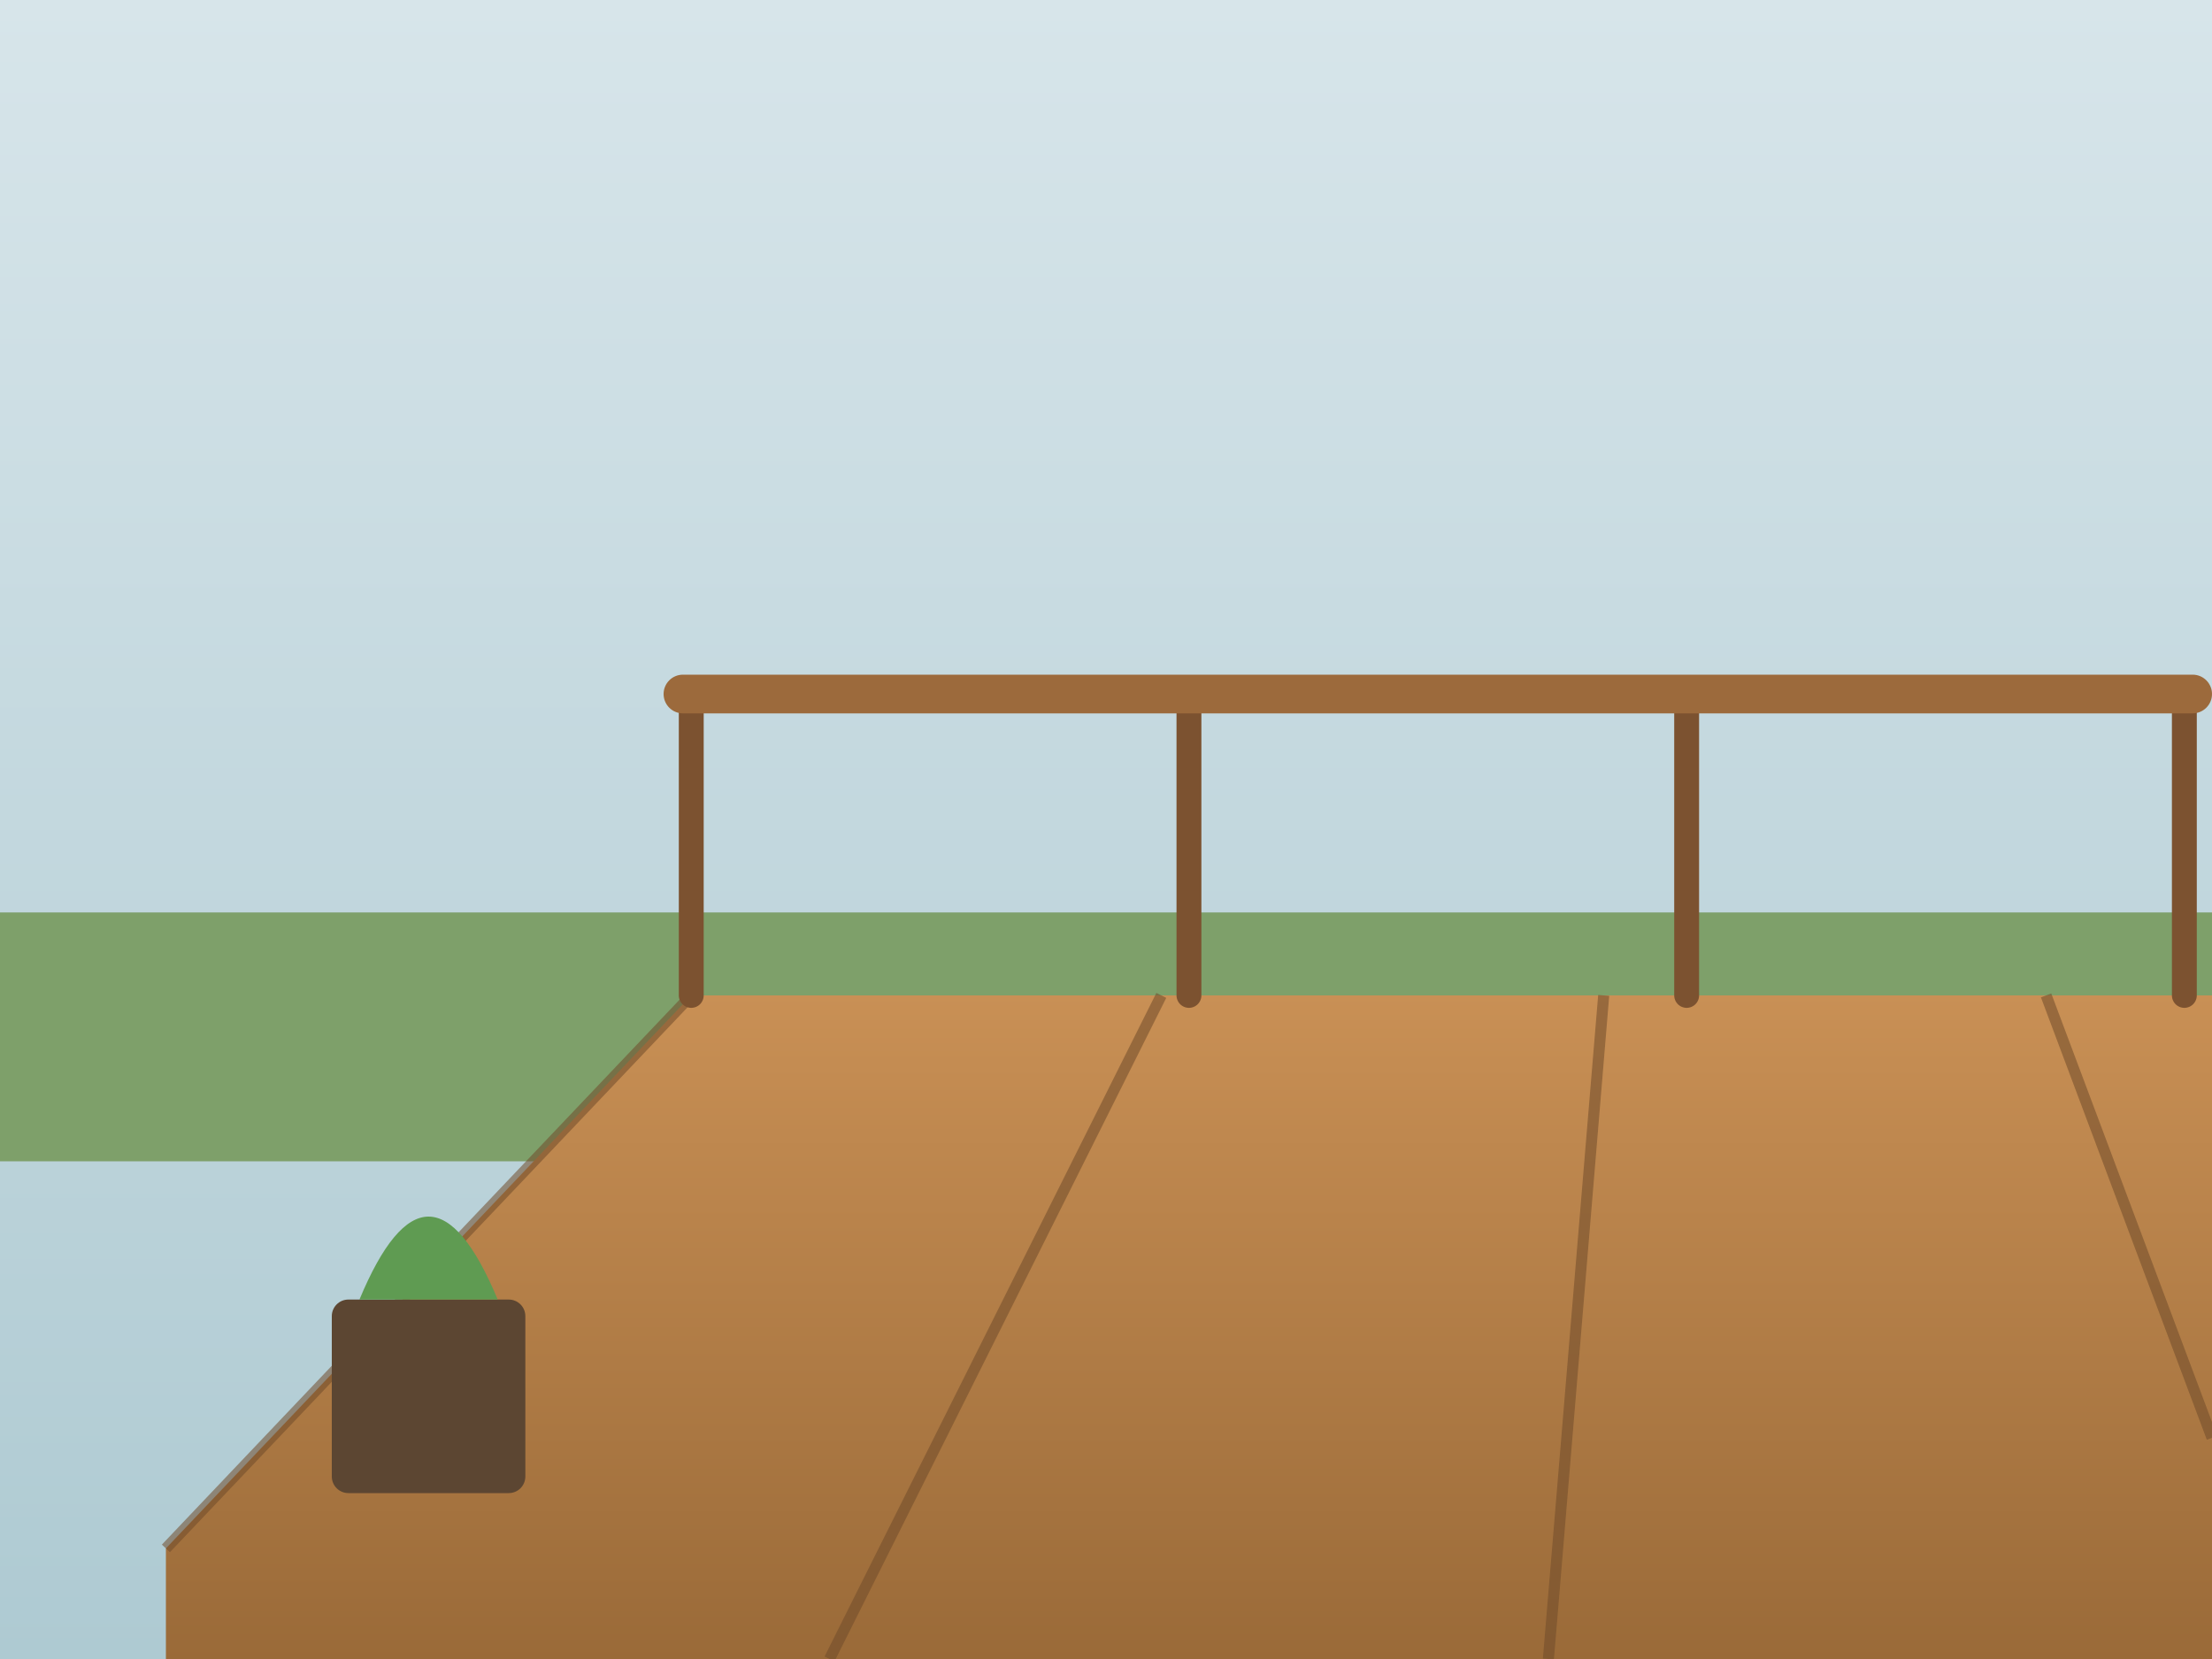
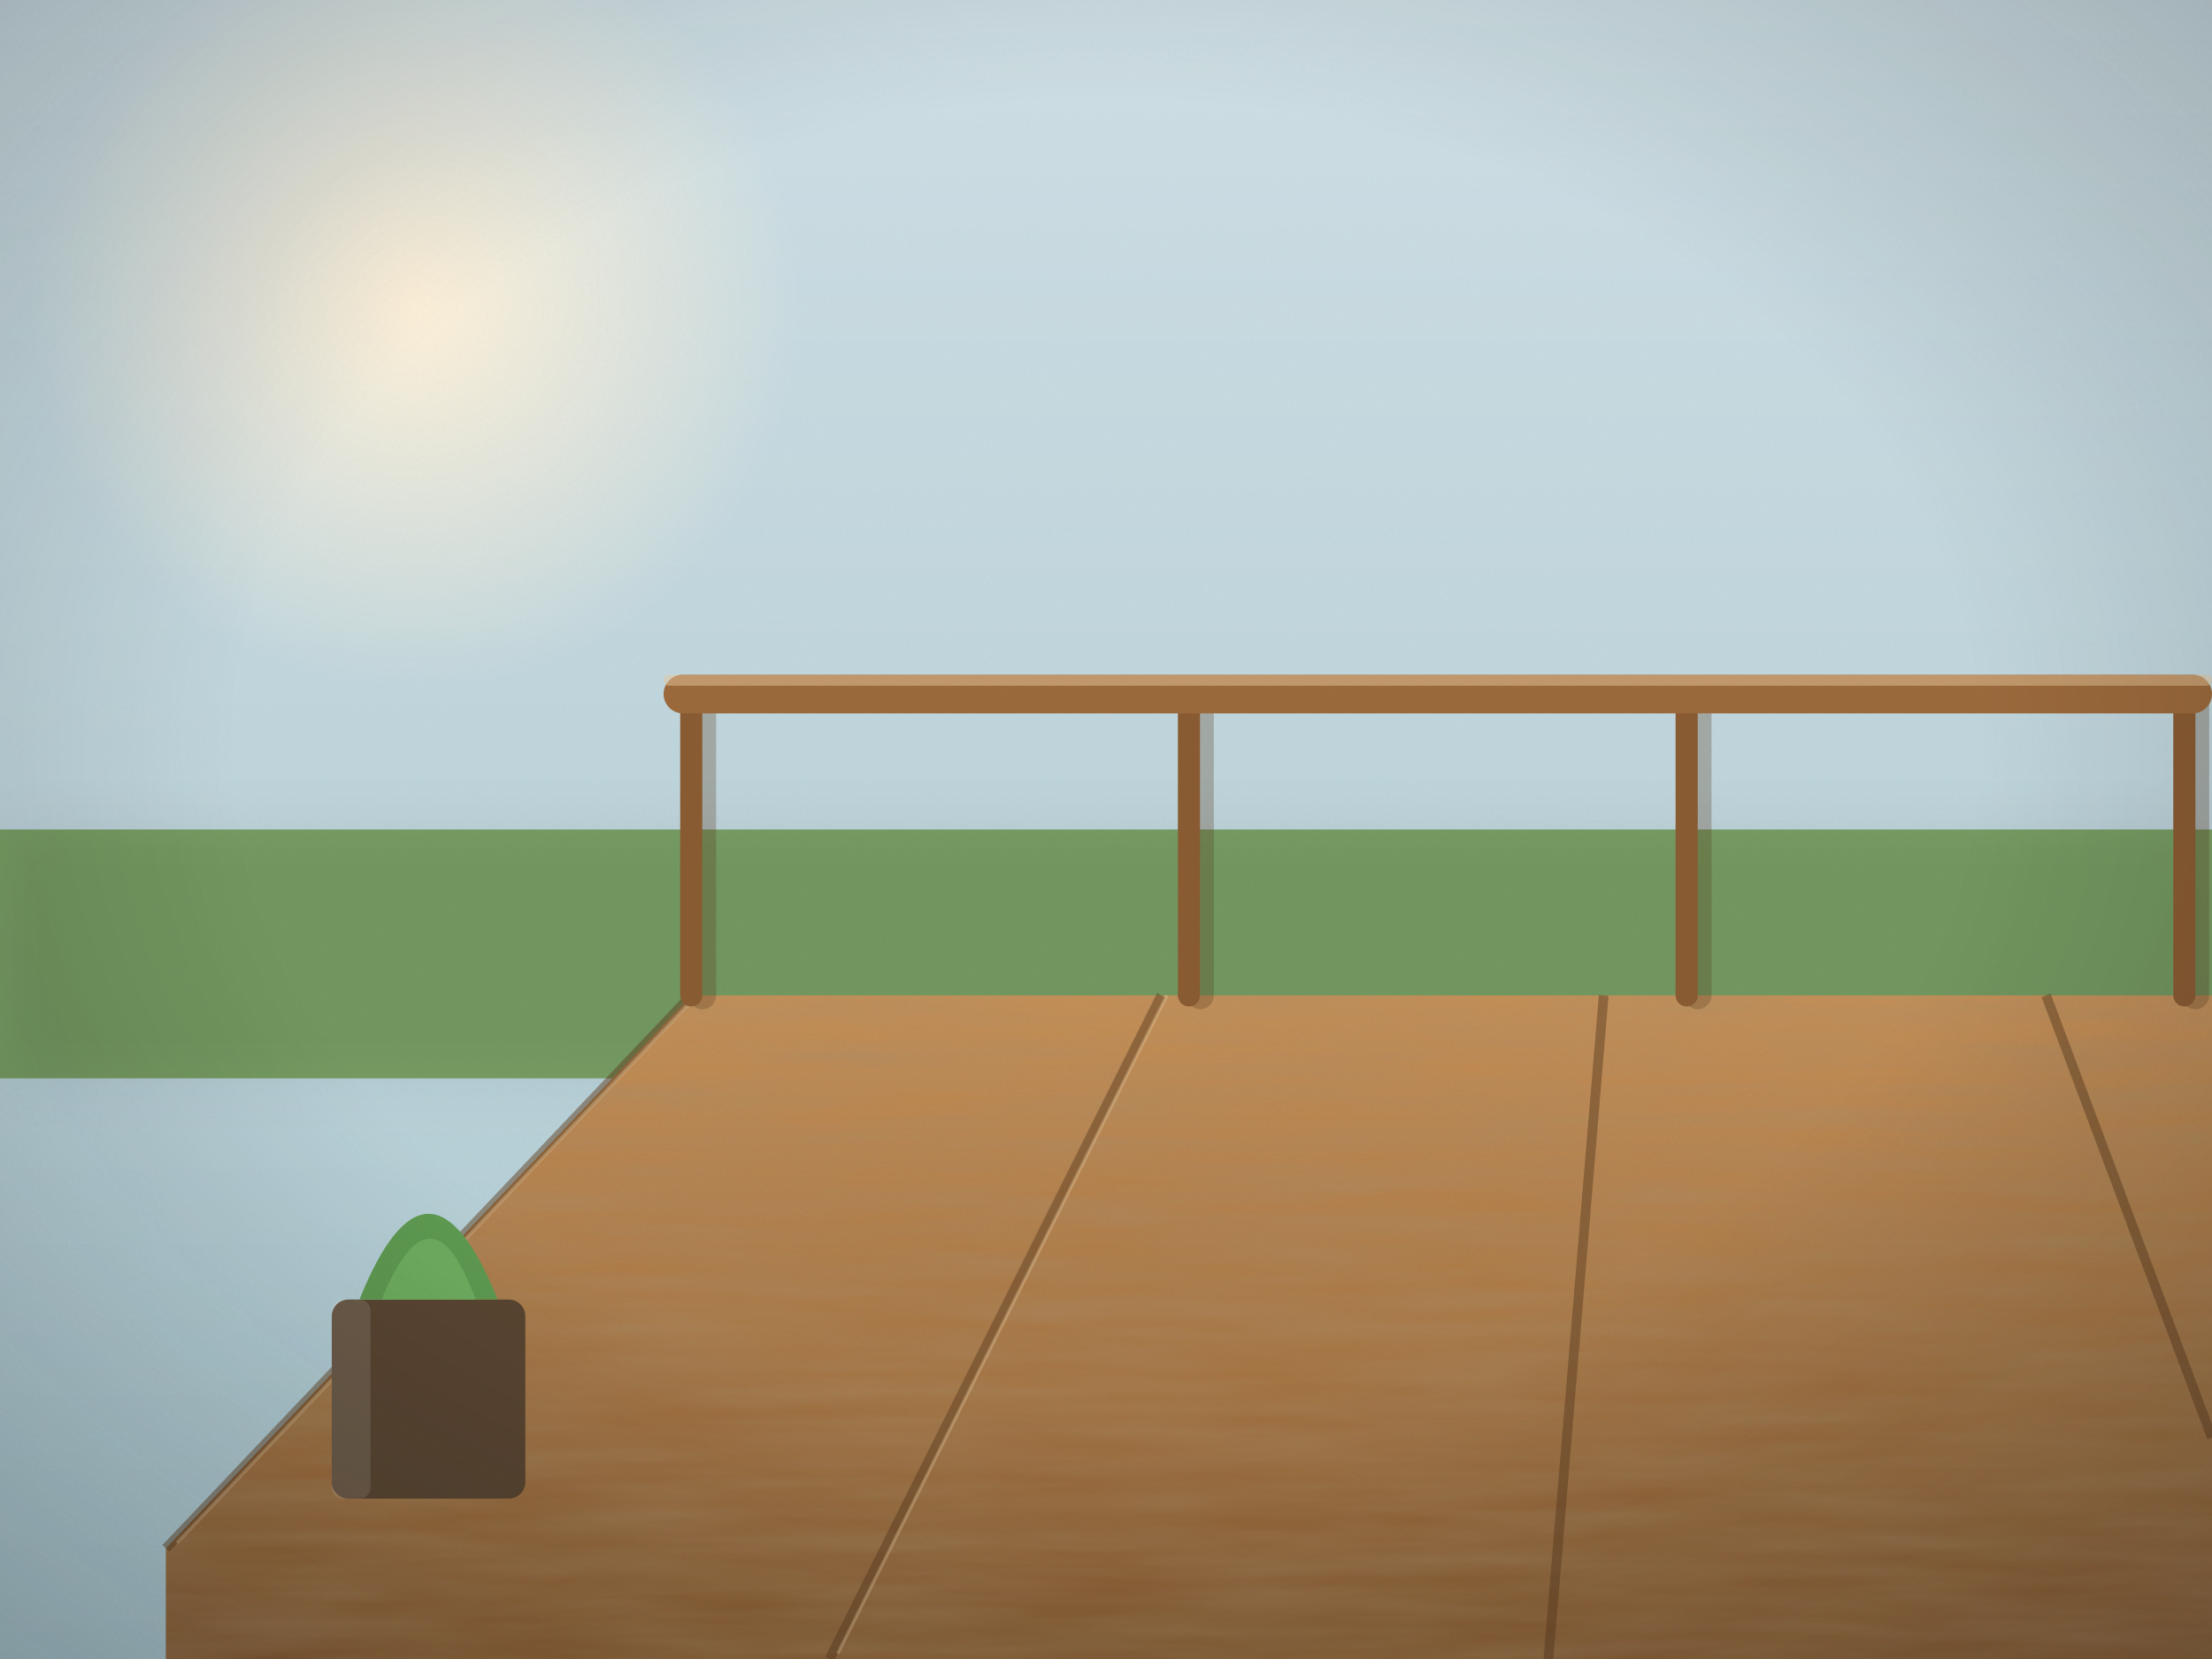
- <svg xmlns="http://www.w3.org/2000/svg" width="800" height="600" viewBox="0 0 800 600" role="img" aria-label="Ny terrasse i tre">
+ <svg xmlns="http://www.w3.org/2000/svg" width="800" height="600" viewBox="0 0 800 600" role="img" aria-label="Illustrasjon: terrasse i tre">
  <defs>
-     <linearGradient id="s2" x1="0" y1="0" x2="0" y2="1">
-       <stop offset="0" stop-color="#d7e5ea" />
+     <linearGradient id="te-sky" x1="0" y1="0" x2="0" y2="1">
+       <stop offset="0" stop-color="#cfe0e6" />
      <stop offset="1" stop-color="#aecad2" />
    </linearGradient>
-     <linearGradient id="d2" x1="0" y1="0" x2="0" y2="1">
+     <linearGradient id="te-deck" x1="0" y1="0" x2="0" y2="1">
      <stop offset="0" stop-color="#c99055" />
-       <stop offset="1" stop-color="#9a6a38" />
+       <stop offset="1" stop-color="#8a5c31" />
    </linearGradient>
+     <radialGradient id="te-sun" cx="0.5" cy="0.5" r="0.5">
+       <stop offset="0" stop-color="#fff2da" />
+       <stop offset="1" stop-color="#fff2da" stop-opacity="0" />
+     </radialGradient>
+     <filter id="te-wood" x="0" y="0" width="100%" height="100%">
+       <feTurbulence type="fractalNoise" baseFrequency="0.014 0.13" numOctaves="3" seed="6" result="n" />
+       <feColorMatrix in="n" type="matrix" values="0 0 0 0 0.40 0 0 0 0 0.27 0 0 0 0 0.14 0 0 0 0.5 0" />
+       <feComposite operator="in" in2="SourceGraphic" />
+     </filter>
+     <filter id="te-soft" x="-40%" y="-40%" width="180%" height="180%">
+       <feGaussianBlur stdDeviation="10" />
+     </filter>
+     <radialGradient id="te-vig" cx="0.5" cy="0.45" r="0.78">
+       <stop offset="0.5" stop-color="#000" stop-opacity="0" />
+       <stop offset="1" stop-color="#0a1116" stop-opacity="0.28" />
+     </radialGradient>
+     <filter id="te-fg">
+       <feTurbulence type="fractalNoise" baseFrequency="0.9" numOctaves="2" stitchTiles="stitch" />
+       <feColorMatrix type="matrix" values="0 0 0 0 0 0 0 0 0 0 0 0 0 0 0 0 0 0 0.04 0" />
+     </filter>
  </defs>
-   <rect width="800" height="600" fill="url(#s2)" />
-   <rect y="330" width="800" height="90" fill="#7ea06a" />
-   <path d="M60 560 L250 360 L800 360 L800 600 L60 600 Z" fill="url(#d2)" />
-   <g stroke="#6f4a29" stroke-width="4" opacity="0.55">
+   <rect width="800" height="600" fill="url(#te-sky)" />
+   <circle cx="150" cy="110" r="140" fill="url(#te-sun)" />
+   <rect y="300" width="800" height="90" fill="#79a065" />
+   <rect y="300" width="800" height="90" fill="#000" opacity="0.06" filter="url(#te-soft)" />
+   <path d="M60 560 L250 360 L800 360 L800 600 L60 600 Z" fill="url(#te-deck)" />
+   <path d="M60 560 L250 360 L800 360 L800 600 L60 600 Z" filter="url(#te-wood)" />
+   <g stroke="#5f3f22" stroke-width="3.5" opacity="0.5">
    <path d="M250 360 L60 560" fill="none" />
    <path d="M420 360 L300 600" fill="none" />
    <path d="M580 360 L560 600" fill="none" />
    <path d="M740 360 L800 520" fill="none" />
  </g>
-   <g stroke="#7c5230" stroke-width="9" stroke-linecap="round">
+   <g stroke="#e7c79b" stroke-width="1.2" opacity="0.4">
+     <path d="M252 360 L64 558" fill="none" />
+     <path d="M422 360 L303 598" fill="none" />
+   </g>
+   <g stroke="#5f3f22" stroke-width="10" stroke-linecap="round" opacity="0.3">
+     <line x1="254" y1="360" x2="254" y2="250" />
+     <line x1="434" y1="360" x2="434" y2="250" />
+     <line x1="614" y1="360" x2="614" y2="250" />
+     <line x1="794" y1="360" x2="794" y2="250" />
+   </g>
+   <g stroke="#8a5c33" stroke-width="8" stroke-linecap="round">
    <line x1="250" y1="360" x2="250" y2="250" />
    <line x1="430" y1="360" x2="430" y2="250" />
    <line x1="610" y1="360" x2="610" y2="250" />
    <line x1="790" y1="360" x2="790" y2="250" />
  </g>
  <rect x="240" y="244" width="560" height="14" rx="7" fill="#9c6a3c" />
-   <rect x="120" y="470" width="70" height="70" rx="6" fill="#5c4632" />
-   <path d="M130 470 q25 -60 50 0" fill="#5f9b52" />
+   <rect x="240" y="244" width="560" height="4" rx="2" fill="#e7c79b" opacity="0.5" />
+   <g>
+     <rect x="120" y="470" width="70" height="72" rx="6" fill="#5a4632" />
+     <rect x="120" y="470" width="14" height="72" rx="4" fill="#fff" opacity="0.12" />
+     <path d="M130 470 q25 -62 50 0" fill="#5f9b52" />
+     <path d="M138 470 q18 -44 34 0" fill="#6fae60" />
+   </g>
+   <rect width="800" height="600" fill="url(#te-vig)" />
+   <rect width="800" height="600" filter="url(#te-fg)" opacity="0.5" />
</svg>
